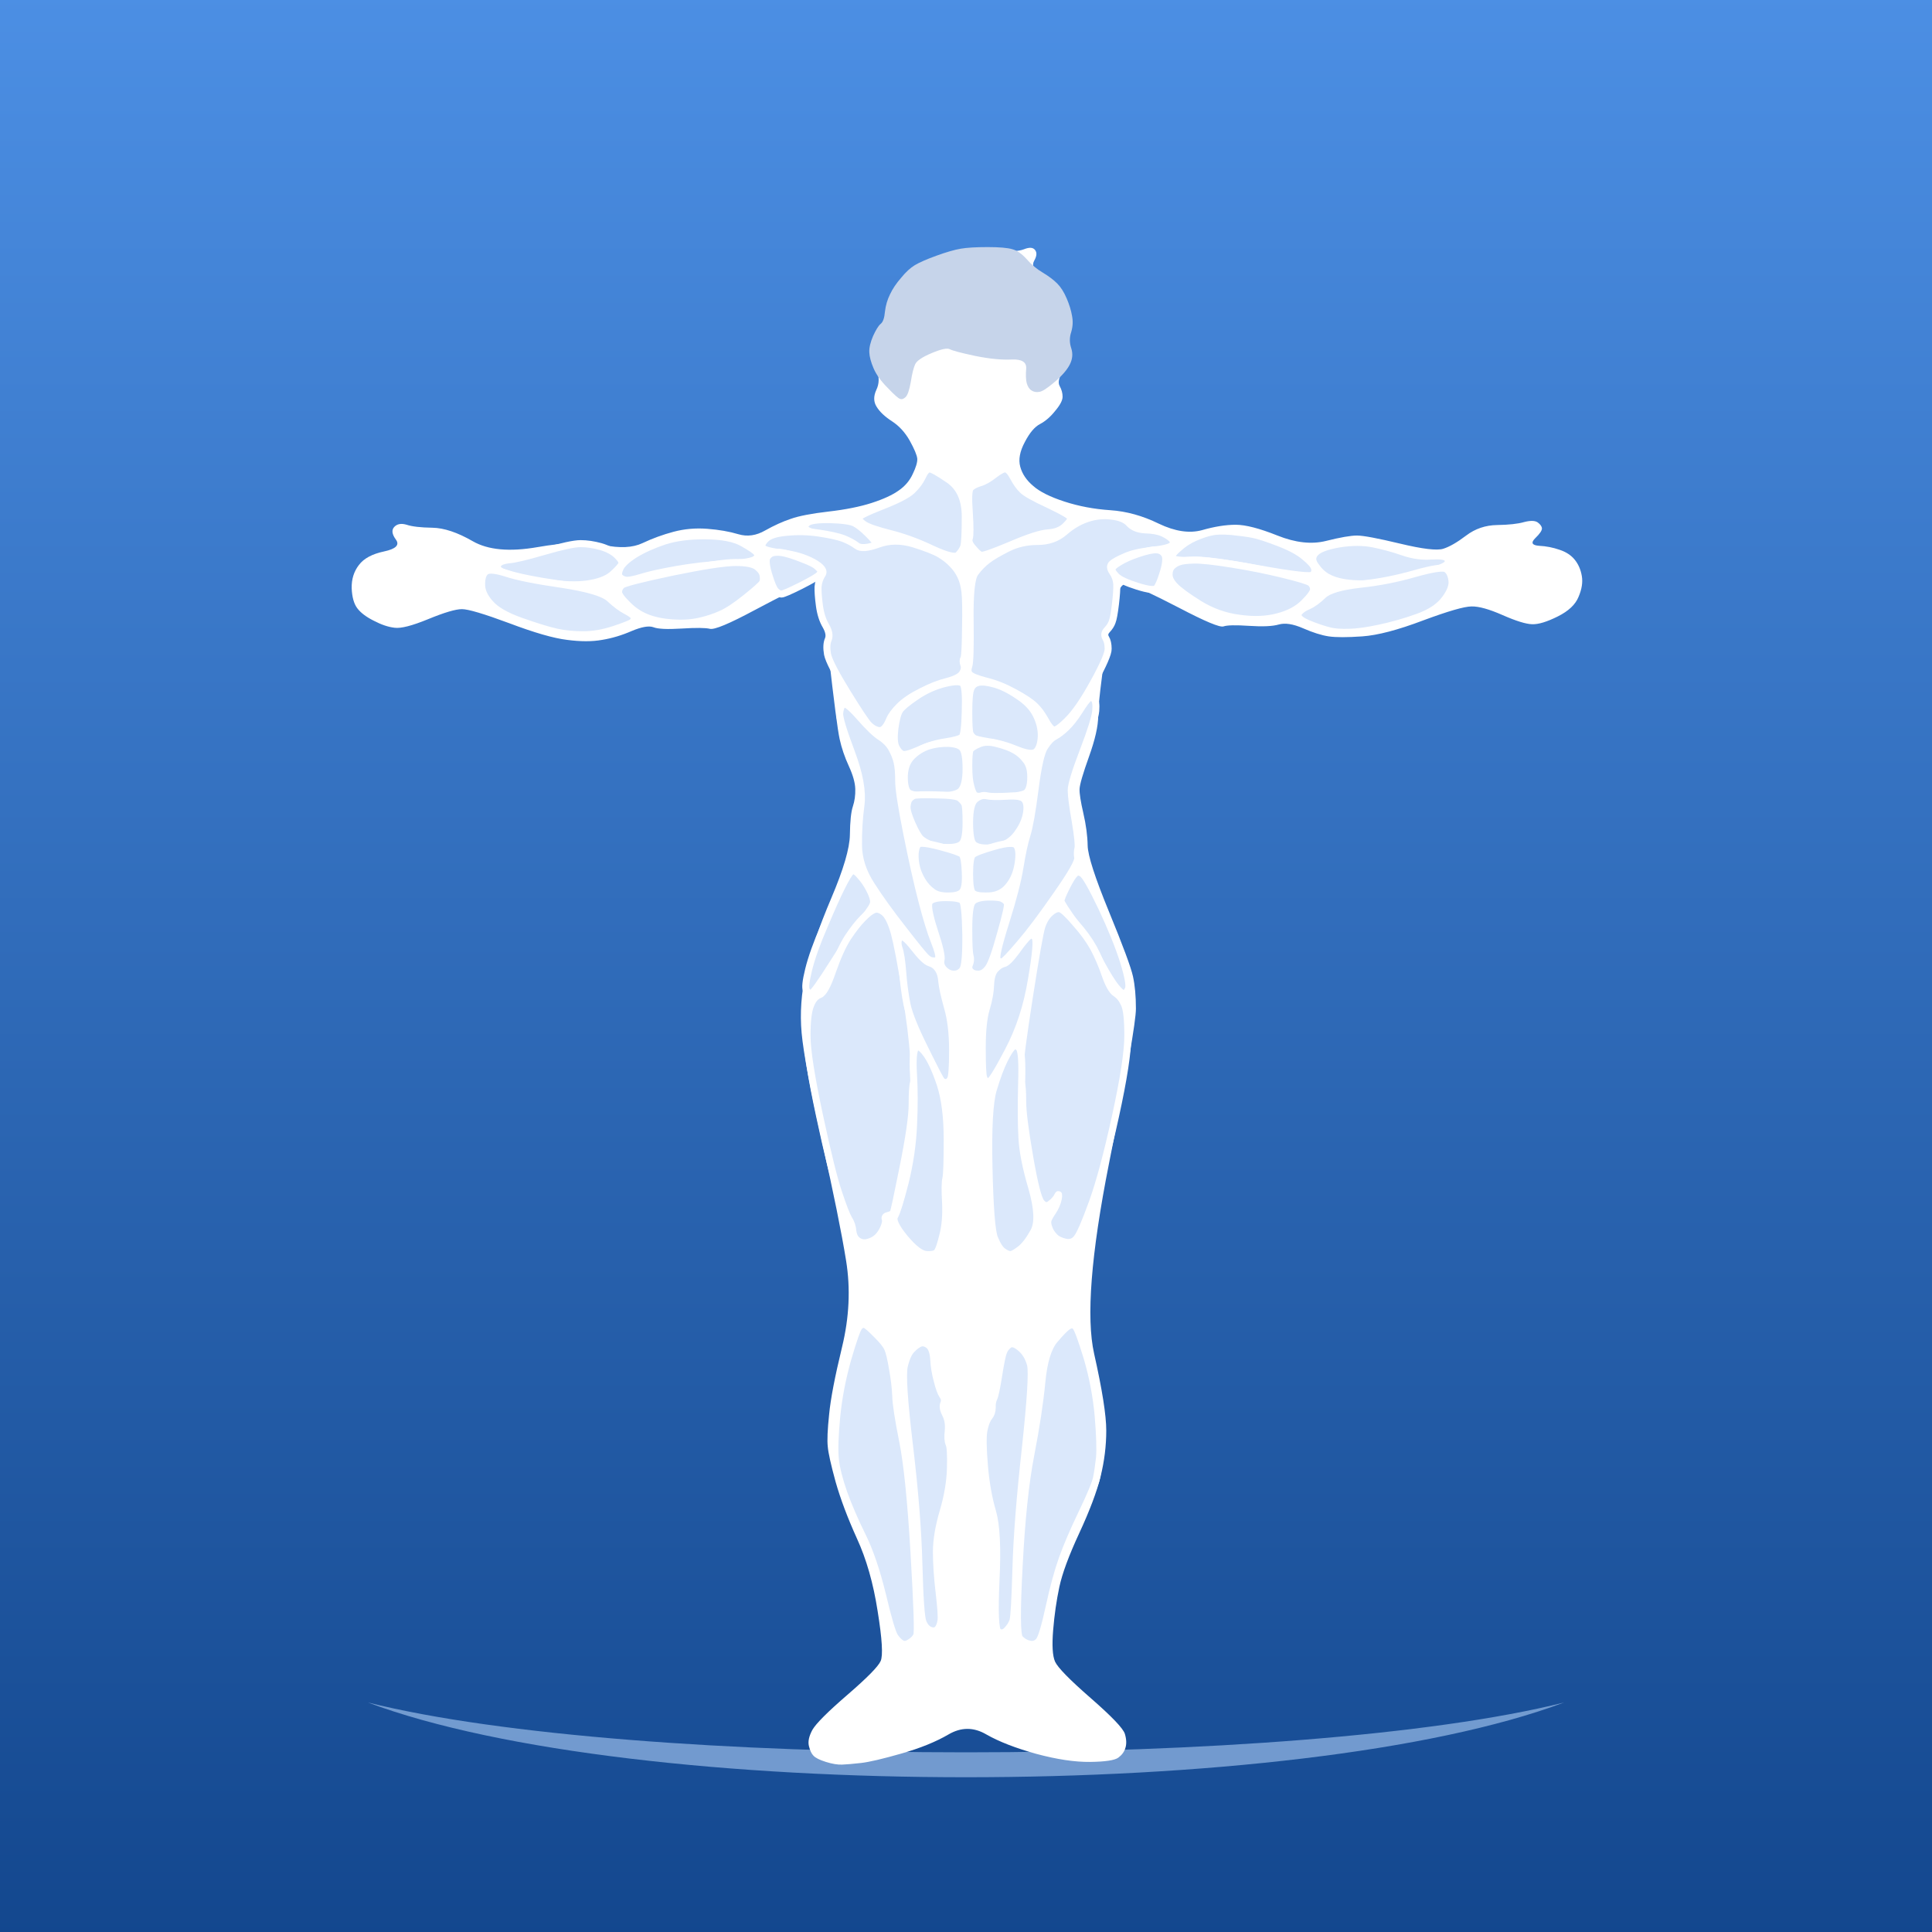
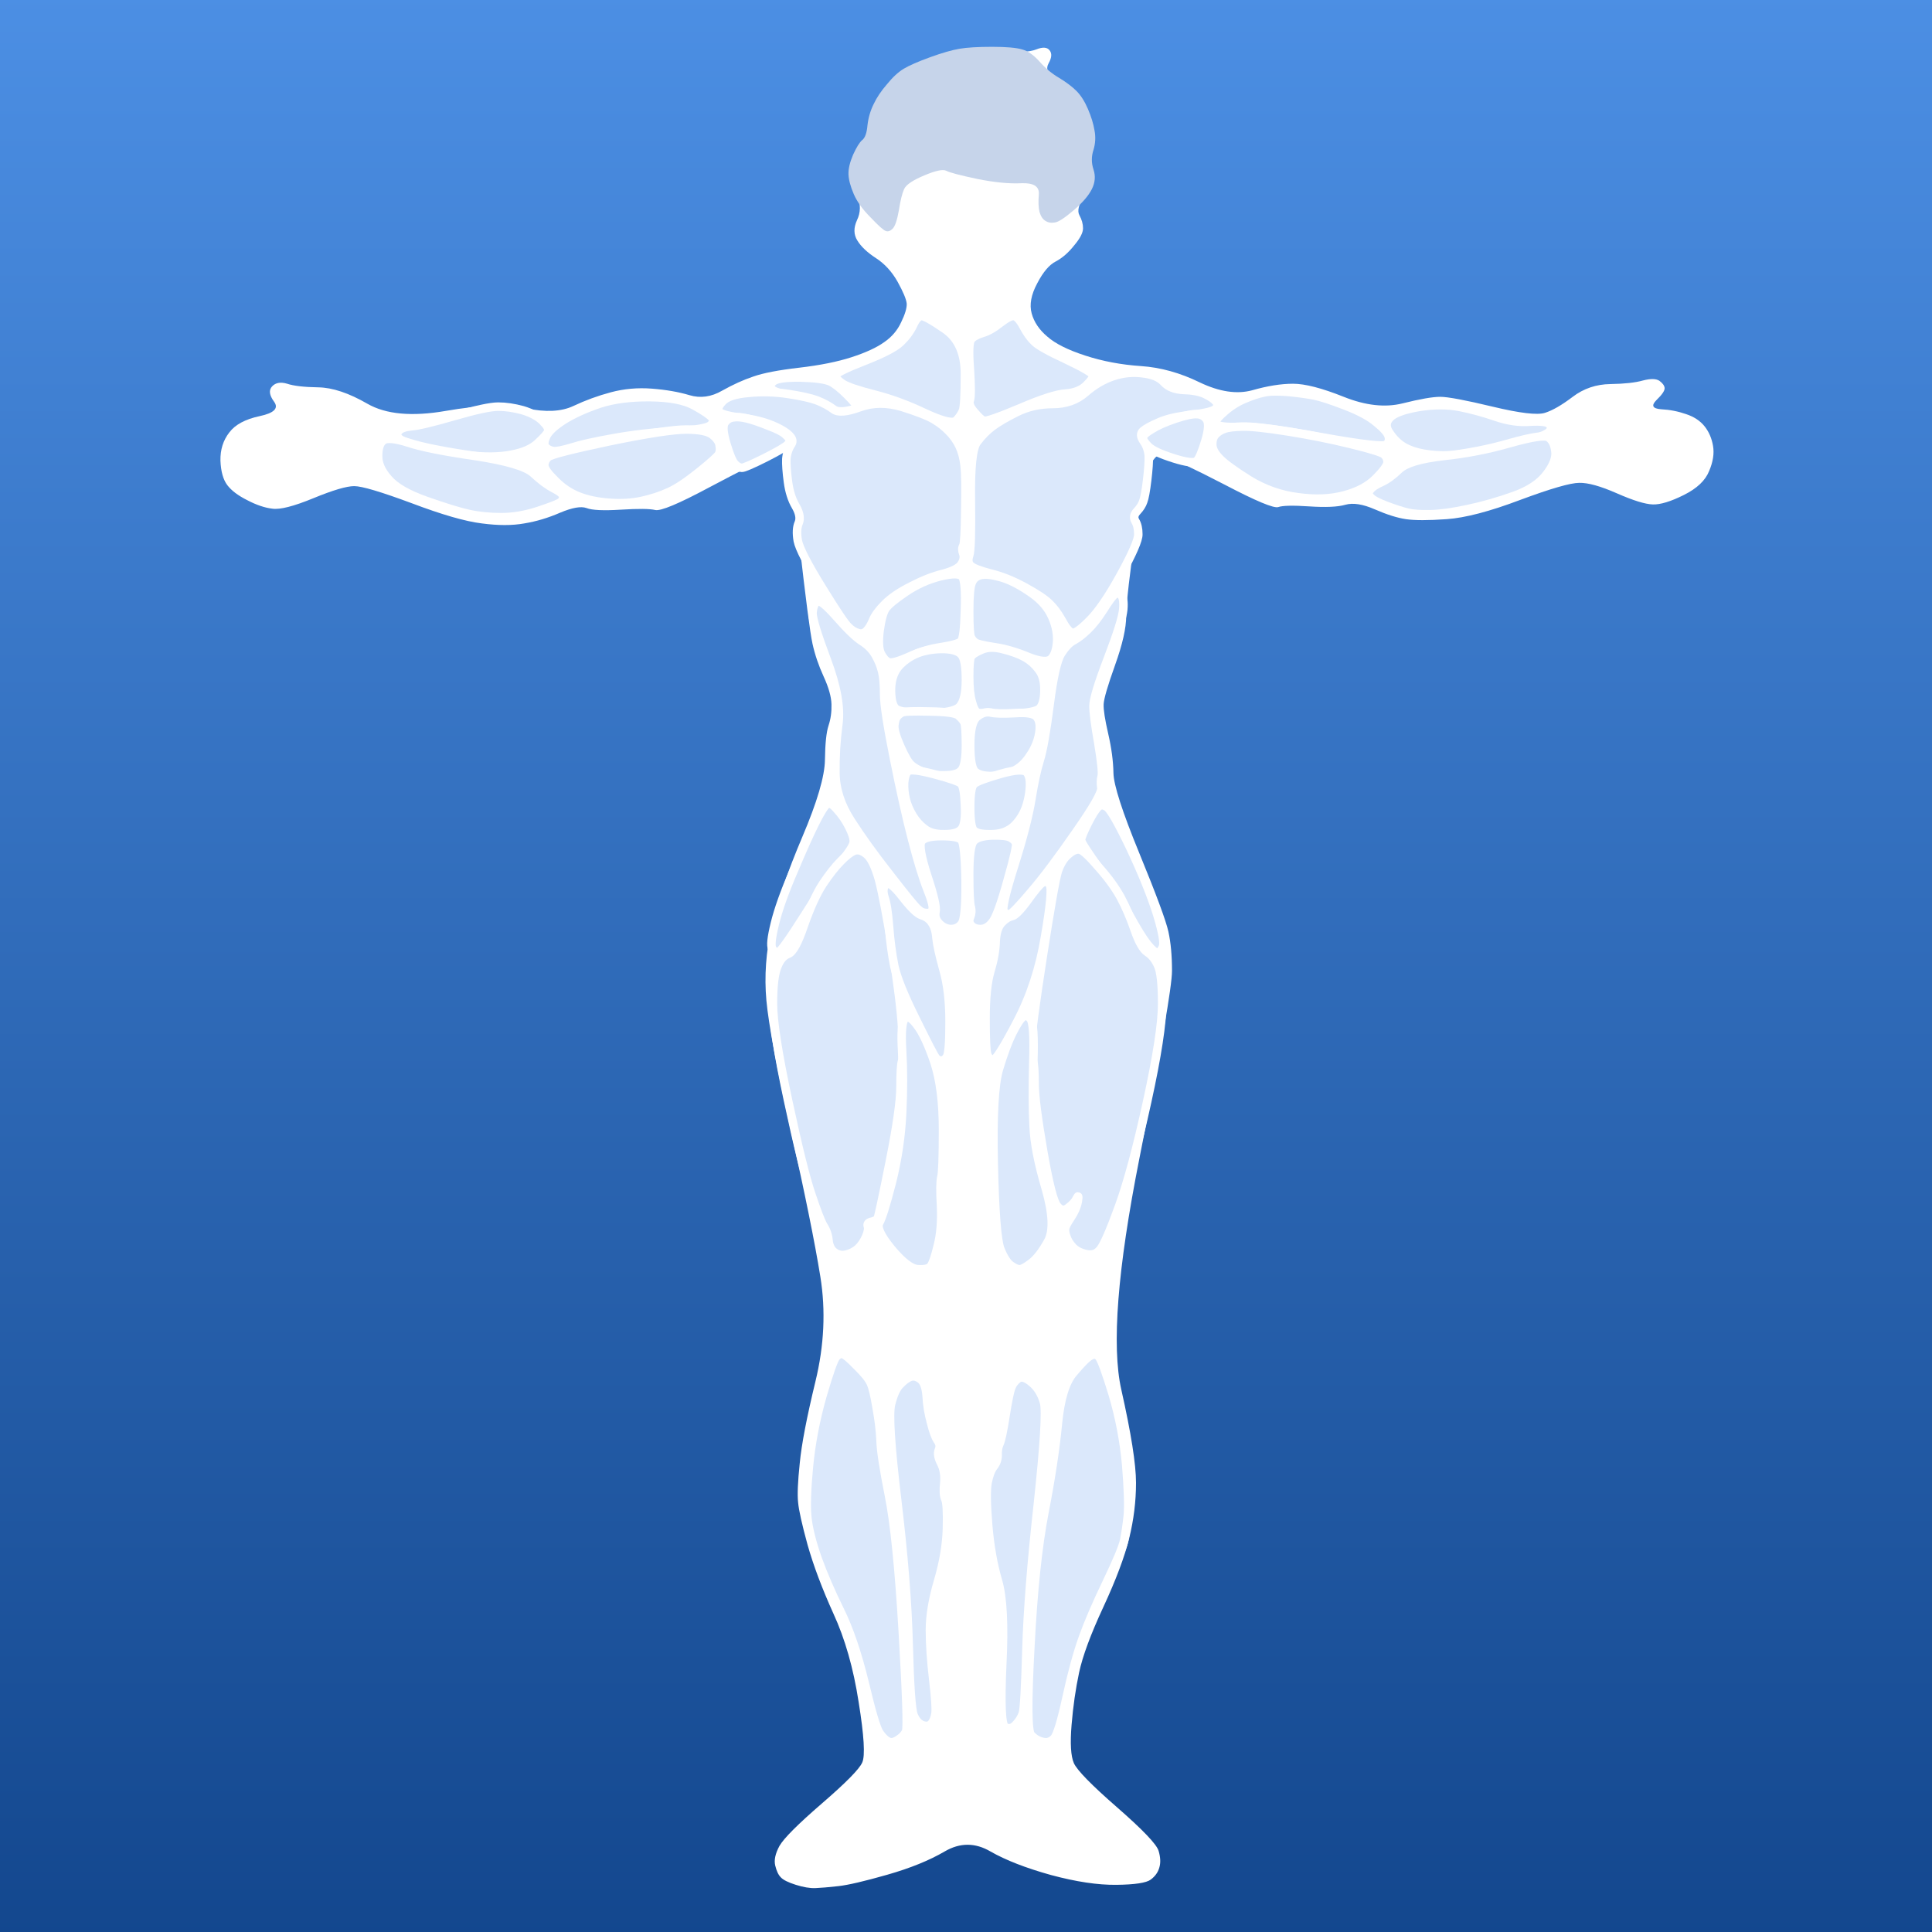
<svg xmlns="http://www.w3.org/2000/svg" viewBox="0 0 100 100">
  <defs>
    <linearGradient id="bg" x1="0" y1="0" x2="0" y2="1">
      <stop offset="0" stop-color="#4c8fe4" />
      <stop offset="1" stop-color="#13478e" />
    </linearGradient>
  </defs>
  <rect width="100" height="100" fill="url(#bg)" />
-   <g transform="translate(50 52) scale(0.86) translate(-50 -52)">
-     <path d="M14 94 C30 100 70 100 86 94 C70 98 30 98 14 94 Z" fill="#adcdf5" opacity="0.6" />
-   </g>
-   <g transform="translate(17.84 12.44) scale(0.13954)">
+   <g transform="translate(10.97 2.00) scale(0.16931)">
    <path d="M191.5 564.8Q187.0 565.3 184.5 565.4Q182.0 565.5 178.5 564.4Q175.0 563.3 173.9 562.1Q172.8 561.0 172.2 558.5Q171.6 556.0 173.5 552.5Q175.5 549.0 186.5 539.5Q197.5 530.0 198.8 527.0Q200.2 524.0 197.7 508.5Q195.3 493.0 190.0 481.5Q184.8 470.0 182.1 460.5Q179.5 451.0 179.2 447.5Q178.8 444.0 179.7 435.5Q180.5 427.0 184.5 410.5Q188.5 394.0 186.0 378.5Q183.5 363.0 177.0 334.0Q170.5 305.0 169.5 294.0Q168.5 283.0 171.1 271.5Q173.7 260.0 180.5 244.0Q187.3 228.0 187.4 220.5Q187.5 213.0 188.5 210.0Q189.5 207.0 189.4 203.5Q189.3 200.0 187.0 195.0Q184.7 190.0 183.6 185.0Q182.5 180.0 179.5 153.5Q176.4 127.0 175.7 126.4Q175.0 125.8 170.5 127.8Q166.0 129.8 152.0 137.2Q138.0 144.7 135.5 144.1Q133.0 143.5 125.0 144.0Q117.0 144.5 114.5 143.5Q112.0 142.6 106.5 144.9Q101.0 147.3 95.5 148.2Q90.0 149.2 82.5 148.2Q75.0 147.3 61.0 142.0Q47.0 136.8 43.5 136.8Q40.0 136.8 31.0 140.5Q22.0 144.2 18.5 143.7Q15.0 143.3 10.8 141.1Q6.6 139.0 4.7 136.5Q2.8 134.0 2.6 129.0Q2.5 124.0 5.3 120.4Q8.0 116.8 14.6 115.4Q21.2 114.0 19.0 111.0Q16.8 108.0 18.4 106.3Q20.0 104.6 23.0 105.5Q26.0 106.5 32.5 106.6Q39.0 106.7 47.5 111.6Q56.0 116.5 71.5 113.8Q87.0 111.1 96.0 113.0Q105.0 114.9 110.5 112.3Q116.0 109.7 122.0 108.1Q128.0 106.5 134.5 107.0Q141.0 107.5 146.0 109.0Q151.0 110.5 156.0 107.6Q161.0 104.8 165.5 103.3Q170.0 101.7 179.5 100.6Q189.0 99.5 195.5 97.4Q202.0 95.3 205.5 92.8Q209.0 90.4 210.7 86.7Q212.5 83.0 212.4 81.0Q212.2 79.0 209.6 74.3Q207.0 69.7 203.0 67.1Q199.0 64.5 197.3 61.7Q195.6 59.0 197.2 55.5Q198.9 52.0 197.3 48.0Q195.7 44.0 195.6 41.5Q195.5 39.0 196.1 37.0Q196.8 35.0 199.0 32.5Q201.2 30.0 202.0 25.0Q202.7 20.0 205.4 16.3Q208.0 12.5 213.0 9.6Q218.0 6.7 225.0 5.1Q232.0 3.5 240.5 4.0Q249.0 4.5 252.0 3.3Q255.0 2.1 256.1 3.6Q257.2 5.0 255.8 7.5Q254.4 10.0 257.4 11.5Q260.4 13.0 263.2 15.8Q266.0 18.7 267.7 24.8Q269.5 31.0 268.5 33.5Q267.6 36.0 268.5 38.0Q269.5 40.0 269.4 42.0Q269.3 44.0 266.7 48.0Q264.1 52.0 265.2 54.0Q266.3 56.0 266.3 58.0Q266.3 60.0 263.6 63.2Q261.0 66.5 258.0 68.1Q255.0 69.6 252.3 74.8Q249.5 80.0 250.6 84.0Q251.7 88.0 255.4 91.1Q259.0 94.3 267.0 96.9Q275.0 99.5 284.0 100.1Q293.0 100.7 302.0 105.1Q311.0 109.4 318.0 107.5Q325.0 105.5 330.5 105.5Q336.0 105.5 346.0 109.5Q356.0 113.5 364.0 111.5Q372.0 109.5 375.5 109.5Q379.0 109.5 391.5 112.5Q404.0 115.5 407.5 114.4Q411.0 113.3 416.0 109.5Q421.0 105.7 427.5 105.6Q434.0 105.5 437.5 104.5Q441.0 103.6 442.5 104.6Q444.0 105.7 444.1 106.8Q444.2 108.0 441.6 110.5Q439.1 113.0 443.0 113.3Q447.0 113.5 450.7 114.8Q454.3 116.0 456.3 118.5Q458.3 121.0 458.9 124.5Q459.5 128.0 457.7 132.2Q456.0 136.5 450.0 139.5Q444.0 142.5 440.5 142.4Q437.0 142.3 429.5 139.0Q422.0 135.7 418.0 135.8Q414.0 135.8 400.0 141.0Q386.0 146.3 377.5 146.9Q369.0 147.5 365.0 146.9Q361.0 146.3 355.5 143.9Q350.0 141.5 346.5 142.5Q343.0 143.5 335.5 143.0Q328.0 142.5 326.0 143.2Q324.0 143.9 309.5 136.3Q295.0 128.8 290.5 127.4Q285.9 126.0 282.7 148.5Q279.5 171.0 279.5 176.5Q279.5 182.0 276.1 191.5Q272.7 201.0 272.6 203.5Q272.5 206.0 274.0 212.5Q275.5 219.0 275.6 224.5Q275.7 230.0 283.5 249.0Q291.3 268.0 292.4 273.0Q293.5 278.0 293.5 285.0Q293.5 292.0 283.5 342.5Q273.5 393.0 278.0 413.0Q282.5 433.0 282.5 441.5Q282.5 450.0 280.4 458.5Q278.3 467.0 272.5 479.5Q266.7 492.0 265.1 499.5Q263.5 507.0 262.8 515.5Q262.1 524.0 263.5 527.2Q265.0 530.5 276.7 540.7Q288.5 551.0 289.4 554.0Q290.3 557.0 289.6 559.2Q289.0 561.3 287.0 562.8Q285.0 564.3 276.5 564.4Q268.0 564.5 256.5 561.4Q245.0 558.2 238.0 554.2Q231.0 550.1 224.0 554.2Q217.0 558.3 206.5 561.3Q196.0 564.3 191.5 564.8Z" fill="#ffffff" />
    <path d="M208.1 58.1Q207.0 59.2 206.0 58.8Q205.0 58.5 201.4 54.7Q197.7 51.0 196.2 47.5Q194.7 44.0 194.6 41.5Q194.5 39.0 196.0 35.5Q197.6 32.0 198.8 31.0Q200.1 30.0 200.4 26.5Q200.8 23.0 202.3 20.0Q203.7 17.0 206.4 13.9Q209.0 10.7 211.5 9.2Q214.0 7.7 219.5 5.7Q225.0 3.7 228.5 3.1Q232.0 2.5 238.5 2.5Q245.0 2.5 247.7 3.3Q250.3 4.0 253.0 7.0Q255.6 10.0 259.0 12.0Q262.3 14.0 264.3 16.0Q266.3 18.0 267.8 21.5Q269.3 25.0 269.8 28.0Q270.4 31.0 269.5 34.0Q268.5 37.0 269.5 40.0Q270.5 43.0 269.0 46.0Q267.5 49.0 263.4 52.5Q259.3 56.0 257.7 56.2Q256.0 56.5 254.8 55.7Q253.6 55.0 253.0 53.0Q252.5 51.0 252.8 47.5Q253.0 44.0 247.5 44.2Q242.0 44.5 234.0 42.9Q226.0 41.2 224.5 40.4Q223.0 39.6 217.8 41.8Q212.5 44.0 211.6 46.0Q210.7 48.0 210.0 52.5Q209.2 57.0 208.1 58.1Z" fill="#c6d4ea" />
    <path d="M227.5 116.8Q226.0 118.2 218.0 114.5Q210.0 110.7 202.5 108.8Q195.0 106.9 192.8 105.5Q190.6 104.0 190.6 103.0Q190.6 102.0 199.3 98.6Q208.0 95.2 210.5 92.8Q213.0 90.4 214.3 87.7Q215.5 85.0 216.8 84.8Q218.0 84.6 224.1 88.8Q230.2 93.0 230.2 102.5Q230.2 112.0 229.6 113.7Q229.0 115.3 227.5 116.8Z" fill="#dbe8fb" stroke="#ffffff" stroke-width="2.6" stroke-linejoin="round" />
    <path d="M247.0 113.0Q237.0 117.2 236.0 116.8Q235.0 116.5 233.1 114.2Q231.1 112.0 231.7 110.5Q232.2 109.0 231.7 101.0Q231.1 93.0 232.1 91.9Q233.0 90.8 235.5 90.0Q238.0 89.3 241.0 86.9Q244.0 84.6 245.2 84.8Q246.5 85.0 248.1 88.0Q249.7 91.0 251.4 92.6Q253.0 94.3 261.2 98.1Q269.4 102.0 269.4 103.0Q269.4 104.0 267.2 106.1Q265.0 108.2 261.0 108.5Q257.0 108.7 247.0 113.0Z" fill="#dbe8fb" stroke="#ffffff" stroke-width="2.6" stroke-linejoin="round" />
    <path d="M268.1 178.1Q264.0 182.2 262.8 181.6Q261.5 181.0 259.8 177.8Q258.0 174.6 256.0 172.7Q254.0 170.7 248.5 167.7Q243.0 164.7 238.0 163.5Q233.0 162.2 231.9 161.1Q230.8 160.0 231.5 158.0Q232.2 156.0 232.0 141.0Q231.8 126.0 233.9 123.3Q236.0 120.5 238.5 118.6Q241.0 116.7 246.0 114.2Q251.0 111.7 257.0 111.7Q263.0 111.7 267.0 108.2Q271.0 104.7 275.5 103.2Q280.0 101.7 284.5 102.3Q289.0 102.8 291.0 105.0Q293.0 107.2 297.0 107.4Q301.0 107.5 303.5 108.6Q306.0 109.8 306.9 110.9Q307.9 112.0 306.9 113.1Q306.0 114.2 299.5 115.0Q293.0 115.7 289.5 117.3Q286.0 118.8 284.7 119.9Q283.4 121.0 284.8 123.0Q286.2 125.0 286.4 127.5Q286.5 130.0 285.9 135.0Q285.3 140.0 284.7 141.5Q284.2 143.0 282.8 144.5Q281.4 146.0 282.3 147.5Q283.2 149.0 283.2 151.5Q283.3 154.0 277.8 164.0Q272.3 174.0 268.1 178.1Z" fill="#dbe8fb" stroke="#ffffff" stroke-width="2.6" stroke-linejoin="round" />
    <path d="M196.1 114.1Q195.0 115.2 193.5 115.2Q192.0 115.2 186.5 112.5Q181.0 109.7 176.5 109.0Q172.0 108.2 171.1 107.1Q170.1 106.0 171.6 104.8Q173.0 103.5 180.0 103.6Q187.0 103.8 189.2 104.9Q191.3 106.0 194.2 108.9Q197.0 111.7 197.1 112.4Q197.2 113.0 196.1 114.1Z" fill="#dbe8fb" stroke="#ffffff" stroke-width="2.6" stroke-linejoin="round" />
    <path d="M200.1 181.1Q199.0 182.2 197.5 181.7Q196.0 181.3 194.5 179.8Q193.0 178.4 186.4 167.7Q179.8 157.0 179.1 153.5Q178.5 150.0 179.4 148.0Q180.2 146.0 178.5 143.0Q176.7 140.0 176.1 135.5Q175.5 131.0 175.6 128.5Q175.8 126.0 177.1 124.0Q178.5 122.0 173.8 119.4Q169.0 116.8 162.5 116.0Q156.0 115.2 155.1 114.1Q154.1 113.0 156.1 110.9Q158.0 108.8 164.0 108.3Q170.0 107.7 176.0 108.6Q182.0 109.5 185.0 110.6Q188.0 111.8 190.0 113.3Q192.0 114.9 198.0 112.7Q204.0 110.5 211.0 112.6Q218.0 114.8 220.7 116.4Q223.4 118.0 225.3 120.0Q227.3 122.0 228.5 124.5Q229.7 127.0 230.1 130.5Q230.5 134.0 230.3 144.0Q230.2 154.0 229.7 155.0Q229.1 156.0 229.7 157.5Q230.2 159.0 229.1 160.7Q228.0 162.4 223.5 163.6Q219.0 164.7 213.8 167.4Q208.6 170.0 205.8 172.8Q203.0 175.6 202.1 177.8Q201.2 180.0 200.1 181.1Z" fill="#dbe8fb" stroke="#ffffff" stroke-width="2.6" stroke-linejoin="round" />
    <path d="M359.1 124.1Q358.0 125.2 339.5 121.9Q321.0 118.5 314.5 118.7Q308.0 118.9 307.1 117.9Q306.1 117.0 309.1 114.4Q312.0 111.7 315.5 110.2Q319.0 108.7 321.5 108.2Q324.0 107.6 329.0 108.0Q334.0 108.5 337.0 109.1Q340.0 109.7 346.5 112.2Q353.0 114.7 356.1 117.4Q359.3 120.0 359.7 121.5Q360.2 123.0 359.1 124.1Z" fill="#dbe8fb" stroke="#ffffff" stroke-width="2.6" stroke-linejoin="round" />
    <path d="M110.0 125.0Q106.0 126.2 104.5 126.1Q103.0 125.9 102.1 125.0Q101.1 124.0 102.1 121.8Q103.0 119.5 107.5 116.6Q112.0 113.8 118.5 111.6Q125.0 109.5 134.0 109.6Q143.0 109.7 147.5 112.2Q152.0 114.7 152.9 115.9Q153.9 117.0 152.4 118.2Q151.0 119.5 141.5 120.0Q132.0 120.5 123.0 122.1Q114.0 123.7 110.0 125.0Z" fill="#dbe8fb" stroke="#ffffff" stroke-width="2.6" stroke-linejoin="round" />
    <path d="M390.0 125.8Q382.0 127.3 378.0 127.4Q374.0 127.5 370.5 126.9Q367.0 126.3 364.5 124.9Q362.0 123.5 360.1 120.7Q358.1 118.0 360.1 115.9Q362.0 113.8 369.0 112.6Q376.0 111.5 381.5 112.6Q387.0 113.7 392.5 115.6Q398.0 117.5 403.0 117.1Q408.0 116.8 408.9 117.9Q409.9 119.0 408.9 120.1Q408.0 121.2 403.0 122.7Q398.0 124.3 390.0 125.8Z" fill="#dbe8fb" stroke="#ffffff" stroke-width="2.6" stroke-linejoin="round" />
    <path d="M91.5 127.2Q86.0 128.3 77.5 127.3Q69.0 126.3 63.5 124.7Q58.0 123.2 57.1 122.1Q56.1 121.0 57.1 119.9Q58.0 118.8 61.0 118.5Q64.0 118.3 74.0 115.4Q84.0 112.5 87.5 112.5Q91.0 112.5 95.0 113.6Q99.0 114.8 101.1 116.9Q103.2 119.0 102.8 120.0Q102.5 121.0 99.7 123.6Q97.0 126.2 91.5 127.2Z" fill="#dbe8fb" stroke="#ffffff" stroke-width="2.6" stroke-linejoin="round" />
    <path d="M301.1 129.1Q300.0 130.2 294.0 128.3Q288.0 126.4 286.3 124.7Q284.6 123.0 284.6 122.0Q284.6 121.0 287.3 119.4Q290.0 117.7 294.5 116.2Q299.0 114.7 301.0 114.8Q303.0 114.8 304.1 116.4Q305.2 118.0 303.7 123.0Q302.2 128.0 301.1 129.1Z" fill="#dbe8fb" stroke="#ffffff" stroke-width="2.6" stroke-linejoin="round" />
    <path d="M169.2 128.1Q163.0 131.2 162.0 131.2Q161.0 131.2 159.9 130.1Q158.8 129.0 157.3 124.0Q155.8 119.0 156.7 117.5Q157.7 116.0 159.3 115.8Q161.0 115.5 163.5 116.1Q166.0 116.7 170.0 118.3Q174.0 119.8 175.2 120.9Q176.4 122.0 176.7 122.5Q176.9 123.0 176.1 124.0Q175.3 125.0 169.2 128.1Z" fill="#dbe8fb" stroke="#ffffff" stroke-width="2.6" stroke-linejoin="round" />
    <path d="M346.2 139.6Q340.0 141.3 332.0 140.2Q324.0 139.2 317.0 134.9Q310.0 130.5 307.9 128.2Q305.8 126.0 305.8 124.0Q305.8 122.0 306.9 120.9Q308.0 119.8 309.5 119.3Q311.0 118.7 315.0 118.6Q319.0 118.5 329.0 120.1Q339.0 121.7 348.0 123.9Q357.0 126.1 358.2 127.0Q359.4 128.0 359.4 129.5Q359.3 131.0 355.8 134.5Q352.3 138.0 346.2 139.6Z" fill="#dbe8fb" stroke="#ffffff" stroke-width="2.6" stroke-linejoin="round" />
    <path d="M131.5 141.3Q127.0 142.3 121.5 141.9Q116.0 141.5 112.0 139.9Q108.0 138.3 104.9 135.1Q101.7 132.0 101.6 130.5Q101.6 129.0 102.8 127.9Q104.0 126.8 121.5 123.1Q139.0 119.5 145.0 119.5Q151.0 119.5 153.0 121.1Q155.0 122.7 155.2 124.3Q155.5 126.0 155.0 127.0Q154.5 128.0 148.9 132.5Q143.3 137.0 139.7 138.6Q136.0 140.3 131.5 141.3Z" fill="#dbe8fb" stroke="#ffffff" stroke-width="2.6" stroke-linejoin="round" />
    <path d="M384.0 143.8Q377.0 145.3 372.5 145.4Q368.0 145.5 365.5 144.9Q363.0 144.3 359.0 142.8Q355.0 141.3 354.1 140.1Q353.1 139.0 354.1 137.9Q355.0 136.7 357.5 135.6Q360.0 134.5 363.0 131.6Q366.0 128.8 376.5 127.6Q387.0 126.5 397.0 123.6Q407.0 120.8 408.6 121.9Q410.3 123.0 410.7 126.0Q411.2 129.0 408.1 133.1Q405.0 137.3 398.0 139.8Q391.0 142.3 384.0 143.8Z" fill="#dbe8fb" stroke="#ffffff" stroke-width="2.6" stroke-linejoin="round" />
    <path d="M100.0 144.3Q94.0 146.3 88.5 146.3Q83.0 146.3 78.5 145.3Q74.0 144.3 65.5 141.3Q57.0 138.3 53.9 134.6Q50.7 131.0 50.8 127.5Q50.8 124.0 52.4 122.8Q54.0 121.6 60.0 123.5Q66.0 125.5 80.5 127.6Q95.0 129.8 98.3 132.9Q101.6 136.0 104.5 137.5Q107.4 139.0 107.4 140.0Q107.4 141.0 106.7 141.6Q106.0 142.3 100.0 144.3Z" fill="#dbe8fb" stroke="#ffffff" stroke-width="2.6" stroke-linejoin="round" />
    <path d="M213.0 189.0Q208.0 191.2 206.8 190.6Q205.5 190.0 204.5 188.0Q203.5 186.0 204.1 181.0Q204.8 176.0 205.9 174.3Q207.0 172.6 212.0 169.2Q217.0 165.8 222.6 164.4Q228.3 163.0 229.4 164.5Q230.5 166.0 230.2 174.7Q230.0 183.3 229.0 184.3Q228.0 185.2 223.0 186.0Q218.0 186.7 213.0 189.0Z" fill="#dbe8fb" stroke="#ffffff" stroke-width="2.6" stroke-linejoin="round" />
    <path d="M256.6 189.6Q255.0 191.2 249.5 189.0Q244.0 186.7 239.0 186.0Q234.0 185.2 233.3 184.6Q232.5 184.0 232.0 183.0Q231.5 182.0 231.5 175.0Q231.5 168.0 232.3 166.3Q233.0 164.5 235.0 164.0Q237.0 163.5 241.0 164.6Q245.0 165.7 249.7 168.9Q254.5 172.0 256.5 176.0Q258.5 180.0 258.4 184.0Q258.2 188.0 256.6 189.6Z" fill="#dbe8fb" stroke="#ffffff" stroke-width="2.6" stroke-linejoin="round" />
    <path d="M250.5 260.8Q245.0 267.3 244.0 267.6Q243.0 267.9 242.1 266.9Q241.1 266.0 245.2 253.0Q249.3 240.0 250.5 232.5Q251.7 225.0 253.1 220.5Q254.5 216.0 256.1 203.5Q257.7 191.0 259.6 188.0Q261.5 185.0 263.4 184.0Q265.3 183.0 267.7 180.7Q270.0 178.5 272.5 174.6Q275.0 170.6 276.0 169.9Q277.0 169.1 277.9 170.1Q278.9 171.0 278.6 174.5Q278.3 178.0 273.9 189.5Q269.5 201.0 269.5 204.0Q269.5 207.0 271.0 215.5Q272.4 224.0 272.0 225.5Q271.6 227.0 271.9 229.0Q272.3 231.0 264.1 242.7Q256.0 254.4 250.5 260.8Z" fill="#dbe8fb" stroke="#ffffff" stroke-width="2.6" stroke-linejoin="round" />
    <path d="M220.3 266.2Q220.0 267.4 218.5 267.3Q217.0 267.3 215.8 266.1Q214.5 265.0 207.3 255.7Q200.0 246.4 195.4 239.2Q190.7 232.0 190.6 224.5Q190.5 217.0 191.5 209.5Q192.5 202.0 188.0 190.0Q183.5 178.0 183.6 175.5Q183.8 173.0 184.9 172.1Q186.0 171.1 191.0 176.8Q196.0 182.5 198.7 184.2Q201.5 186.0 202.9 188.5Q204.3 191.0 204.9 193.5Q205.5 196.0 205.5 200.5Q205.5 205.0 208.5 220.0Q211.5 235.0 214.1 245.0Q216.7 255.0 218.7 260.0Q220.7 265.0 220.3 266.2Z" fill="#dbe8fb" stroke="#ffffff" stroke-width="2.6" stroke-linejoin="round" />
    <path d="M228.7 204.1Q227.0 206.2 218.5 206.2Q210.0 206.2 208.8 204.6Q207.5 203.0 207.6 198.5Q207.8 194.0 210.4 191.4Q213.0 188.8 216.5 187.6Q220.0 186.5 224.0 186.6Q228.0 186.8 229.2 188.4Q230.5 190.0 230.5 196.0Q230.5 202.0 228.7 204.1Z" fill="#dbe8fb" stroke="#ffffff" stroke-width="2.6" stroke-linejoin="round" />
    <path d="M253.2 204.6Q252.0 206.2 243.5 206.4Q235.0 206.5 234.0 206.0Q233.0 205.5 232.3 202.7Q231.5 200.0 231.5 195.0Q231.5 190.0 232.0 189.0Q232.5 188.0 235.3 186.8Q238.0 185.6 242.0 186.7Q246.0 187.7 248.5 189.1Q251.0 190.5 252.7 192.8Q254.5 195.0 254.5 199.0Q254.5 203.0 253.2 204.6Z" fill="#dbe8fb" stroke="#ffffff" stroke-width="2.6" stroke-linejoin="round" />
    <path d="M229.2 223.6Q228.0 225.2 224.0 225.2Q220.0 225.3 217.5 224.2Q215.0 223.2 213.8 222.1Q212.5 221.0 210.5 216.5Q208.5 212.0 208.6 210.0Q208.8 208.0 209.4 207.3Q210.0 206.5 211.0 206.0Q212.0 205.5 219.5 205.7Q227.0 205.8 228.2 206.9Q229.5 208.0 230.0 209.0Q230.5 210.0 230.5 216.0Q230.5 222.0 229.2 223.6Z" fill="#dbe8fb" stroke="#ffffff" stroke-width="2.6" stroke-linejoin="round" />
    <path d="M245.0 223.9Q242.0 225.3 238.5 225.4Q235.0 225.5 233.4 224.2Q231.8 223.0 231.8 216.0Q231.8 209.0 233.9 207.3Q236.0 205.6 238.0 206.0Q240.0 206.5 245.5 206.2Q251.0 205.8 252.2 207.4Q253.5 209.0 252.9 212.5Q252.3 216.0 250.1 219.2Q248.0 222.5 245.0 223.9Z" fill="#dbe8fb" stroke="#ffffff" stroke-width="2.6" stroke-linejoin="round" />
    <path d="M229.2 241.6Q228.0 243.2 224.0 243.2Q220.0 243.3 217.9 241.6Q215.7 240.0 214.2 237.5Q212.7 235.0 212.1 232.5Q211.5 230.0 211.6 227.5Q211.8 225.0 212.7 224.0Q213.7 223.0 220.9 224.9Q228.0 226.8 229.0 227.7Q230.0 228.7 230.2 234.3Q230.5 240.0 229.2 241.6Z" fill="#dbe8fb" stroke="#ffffff" stroke-width="2.6" stroke-linejoin="round" />
    <path d="M243.2 242.1Q241.0 243.3 237.5 243.2Q234.0 243.2 232.9 242.1Q231.8 241.0 231.8 235.0Q231.8 229.0 232.9 227.9Q234.0 226.8 241.0 224.8Q248.0 222.8 249.2 224.4Q250.5 226.0 249.9 230.5Q249.3 235.0 247.4 238.0Q245.5 241.0 243.2 242.1Z" fill="#dbe8fb" stroke="#ffffff" stroke-width="2.6" stroke-linejoin="round" />
    <path d="M181.4 267.7Q174.0 279.4 173.0 279.4Q172.0 279.4 171.3 278.2Q170.5 277.0 172.1 270.5Q173.7 264.0 177.8 254.5Q181.8 245.0 184.3 240.0Q186.8 235.0 187.9 234.1Q189.0 233.1 191.1 235.6Q193.3 238.0 194.8 241.0Q196.3 244.0 196.2 245.5Q196.2 247.0 192.5 251.5Q188.7 256.0 181.4 267.7Z" fill="#dbe8fb" stroke="#ffffff" stroke-width="2.6" stroke-linejoin="round" />
    <path d="M290.7 277.7Q290.0 279.4 289.0 279.4Q288.0 279.4 286.0 276.9Q284.0 274.4 280.6 268.2Q277.3 262.0 271.5 254.0Q265.7 246.0 265.7 245.0Q265.7 244.0 267.7 240.0Q269.7 236.0 270.9 234.9Q272.0 233.8 273.6 234.9Q275.3 236.0 280.8 247.5Q286.2 259.0 288.9 267.5Q291.5 276.0 290.7 277.7Z" fill="#dbe8fb" stroke="#ffffff" stroke-width="2.6" stroke-linejoin="round" />
    <path d="M229.2 270.6Q228.0 272.2 226.0 272.2Q224.0 272.2 222.4 270.6Q220.8 269.0 221.2 267.0Q221.7 265.0 218.7 256.0Q215.8 247.0 216.9 245.4Q218.0 243.8 223.0 243.8Q228.0 243.8 229.1 244.9Q230.2 246.0 230.4 257.5Q230.5 269.0 229.2 270.6Z" fill="#dbe8fb" stroke="#ffffff" stroke-width="2.6" stroke-linejoin="round" />
    <path d="M238.6 270.1Q237.0 272.2 235.0 272.2Q233.0 272.2 232.1 271.1Q231.1 270.0 231.8 268.5Q232.4 267.0 232.0 265.5Q231.5 264.0 231.5 255.5Q231.5 247.0 232.8 245.4Q234.0 243.8 238.5 243.6Q243.0 243.5 244.2 244.3Q245.5 245.0 245.8 246.0Q246.2 247.0 243.2 257.5Q240.3 268.0 238.6 270.1Z" fill="#dbe8fb" stroke="#ffffff" stroke-width="2.6" stroke-linejoin="round" />
    <path d="M194.0 371.7Q192.0 372.2 190.4 371.1Q188.8 370.0 188.5 367.5Q188.3 365.0 187.0 363.0Q185.8 361.0 183.3 353.5Q180.7 346.0 176.1 324.5Q171.5 303.0 171.5 295.0Q171.5 287.0 172.8 283.8Q174.0 280.6 176.2 279.8Q178.3 279.0 181.0 271.0Q183.8 263.0 186.7 258.5Q189.7 254.0 192.2 251.5Q194.6 249.0 196.3 248.3Q198.0 247.6 200.1 249.3Q202.2 251.0 203.9 257.0Q205.5 263.0 208.0 278.5Q210.5 294.0 211.0 302.5Q211.5 311.0 211.0 312.5Q210.5 314.0 210.5 320.5Q210.5 327.0 207.2 343.5Q203.9 360.0 203.5 360.7Q203.0 361.4 201.6 361.7Q200.2 362.0 200.5 363.0Q200.9 364.0 200.0 366.2Q199.0 368.5 197.5 369.9Q196.0 371.2 194.0 371.7Z" fill="#dbe8fb" stroke="#ffffff" stroke-width="2.6" stroke-linejoin="round" />
    <path d="M271.6 370.1Q270.0 372.2 267.3 371.6Q264.6 371.0 263.2 369.5Q261.8 368.0 261.3 366.5Q260.7 365.0 260.8 364.0Q260.8 363.0 262.5 360.5Q264.2 358.0 264.7 355.5Q265.1 353.0 264.4 354.5Q263.7 356.0 261.8 357.4Q260.0 358.9 258.4 356.9Q256.7 355.0 254.1 340.0Q251.5 325.0 251.5 319.5Q251.5 314.0 251.0 312.5Q250.5 311.0 250.5 307.0Q250.5 303.0 254.0 280.5Q257.5 258.0 258.6 254.5Q259.8 251.0 261.9 249.3Q264.0 247.5 265.5 248.0Q267.0 248.5 271.1 253.3Q275.3 258.0 277.8 262.5Q280.2 267.0 282.1 272.5Q284.0 278.0 286.0 279.3Q288.0 280.6 289.2 283.3Q290.5 286.0 290.5 295.0Q290.5 304.0 285.9 325.0Q281.3 346.0 277.3 357.0Q273.3 368.0 271.6 370.1Z" fill="#dbe8fb" stroke="#ffffff" stroke-width="2.6" stroke-linejoin="round" />
    <path d="M224.7 311.2Q224.0 312.4 223.0 312.4Q222.0 312.4 221.4 311.7Q220.7 311.0 215.3 300.0Q209.8 289.0 208.6 283.5Q207.5 278.0 207.0 271.5Q206.5 265.0 205.6 262.5Q204.8 260.0 205.9 258.6Q207.0 257.1 211.0 262.2Q215.0 267.4 217.0 268.0Q219.0 268.6 220.1 270.3Q221.3 272.0 221.5 275.0Q221.8 278.0 223.6 284.5Q225.5 291.0 225.5 300.5Q225.5 310.0 224.7 311.2Z" fill="#dbe8fb" stroke="#ffffff" stroke-width="2.6" stroke-linejoin="round" />
    <path d="M246.1 300.7Q240.0 312.4 238.8 312.2Q237.5 312.0 237.0 310.5Q236.5 309.0 236.5 299.5Q236.5 290.0 238.0 285.0Q239.5 280.0 239.6 276.0Q239.8 272.0 241.4 270.3Q243.0 268.6 244.5 268.3Q246.0 268.0 249.3 263.5Q252.5 259.0 253.8 258.1Q255.0 257.1 256.1 258.6Q257.2 260.0 254.7 274.5Q252.3 289.0 246.1 300.7Z" fill="#dbe8fb" stroke="#ffffff" stroke-width="2.6" stroke-linejoin="round" />
    <path d="M219.8 375.2Q219.0 376.4 215.8 376.2Q212.7 376.0 207.7 370.0Q202.8 364.0 204.0 362.0Q205.2 360.0 207.9 349.5Q210.5 339.0 211.0 328.5Q211.5 318.0 211.0 309.5Q210.5 301.0 211.8 299.6Q213.0 298.1 215.6 301.6Q218.2 305.0 220.9 313.0Q223.5 321.0 223.5 333.5Q223.5 346.0 223.0 348.0Q222.5 350.0 222.9 357.0Q223.2 364.0 221.9 369.0Q220.7 374.0 219.8 375.2Z" fill="#dbe8fb" stroke="#ffffff" stroke-width="2.6" stroke-linejoin="round" />
    <path d="M250.5 374.3Q248.0 376.2 247.0 376.2Q246.0 376.3 244.3 375.1Q242.6 374.0 241.0 370.0Q239.5 366.0 239.0 344.0Q238.5 322.0 240.6 315.0Q242.7 308.0 244.7 304.0Q246.7 300.0 247.9 299.1Q249.0 298.1 250.2 299.6Q251.5 301.0 251.1 313.0Q250.8 325.0 251.2 332.5Q251.5 340.0 254.9 351.5Q258.2 363.0 255.6 367.7Q253.0 372.4 250.5 374.3Z" fill="#dbe8fb" stroke="#ffffff" stroke-width="2.6" stroke-linejoin="round" />
    <path d="M209.7 520.1Q208.0 521.2 206.8 520.6Q205.5 520.0 204.1 518.0Q202.7 516.0 199.5 502.5Q196.2 489.0 192.0 480.5Q187.8 472.0 185.1 464.5Q182.5 457.0 182.0 452.0Q181.5 447.0 182.5 436.5Q183.5 426.0 186.6 415.0Q189.8 404.0 190.9 402.9Q192.0 401.8 193.0 402.2Q194.0 402.5 197.2 405.8Q200.5 409.0 201.4 411.0Q202.3 413.0 203.2 418.5Q204.2 424.0 204.4 428.5Q204.5 433.0 207.0 445.5Q209.5 458.0 211.2 487.0Q212.9 516.0 212.2 517.5Q211.5 519.0 209.7 520.1Z" fill="#dbe8fb" stroke="#ffffff" stroke-width="2.6" stroke-linejoin="round" />
    <path d="M257.5 519.6Q256.0 521.2 254.0 520.7Q252.0 520.3 250.4 518.6Q248.8 517.0 250.2 491.5Q251.5 466.0 254.5 450.5Q257.5 435.0 258.6 423.5Q259.7 412.0 263.4 407.8Q267.0 403.5 268.5 402.7Q270.0 401.8 271.1 402.9Q272.2 404.0 275.4 414.5Q278.5 425.0 279.5 436.0Q280.4 447.0 280.0 451.5Q279.5 456.0 278.9 459.0Q278.3 462.0 273.5 472.0Q268.7 482.0 266.2 489.0Q263.7 496.0 261.3 507.0Q258.9 518.0 257.5 519.6Z" fill="#dbe8fb" stroke="#ffffff" stroke-width="2.6" stroke-linejoin="round" />
    <path d="M220.0 515.1Q219.0 516.2 217.3 515.6Q215.5 515.0 214.5 512.5Q213.5 510.0 213.0 491.0Q212.5 472.0 209.5 447.0Q206.5 422.0 207.6 417.5Q208.7 413.0 210.4 411.4Q212.0 409.7 213.5 409.1Q215.0 408.6 216.6 409.8Q218.2 411.0 218.5 415.0Q218.7 419.0 219.8 423.0Q220.8 427.0 221.8 428.5Q222.9 430.0 222.2 431.5Q221.6 433.0 222.9 435.5Q224.2 438.0 223.9 441.5Q223.5 445.0 224.2 446.5Q224.9 448.0 224.7 455.5Q224.5 463.0 222.0 471.5Q219.5 480.0 219.5 486.5Q219.5 493.0 220.5 501.5Q221.5 510.0 221.2 512.0Q220.9 514.0 220.0 515.1Z" fill="#dbe8fb" stroke="#ffffff" stroke-width="2.6" stroke-linejoin="round" />
    <path d="M245.6 515.6Q244.0 517.2 242.4 516.1Q240.8 515.0 241.6 497.0Q242.5 479.0 240.3 471.5Q238.1 464.0 237.3 454.5Q236.5 445.0 237.1 441.5Q237.8 438.0 239.0 436.5Q240.2 435.0 240.2 433.0Q240.1 431.0 240.8 429.5Q241.5 428.0 242.6 421.0Q243.7 414.0 244.4 412.3Q245.0 410.7 246.5 409.6Q248.0 408.6 250.6 410.8Q253.3 413.0 254.4 417.0Q255.4 421.0 252.5 448.0Q249.5 475.0 249.0 492.5Q248.5 510.0 247.9 512.0Q247.2 514.0 245.6 515.6Z" fill="#dbe8fb" stroke="#ffffff" stroke-width="2.6" stroke-linejoin="round" />
  </g>
</svg>
